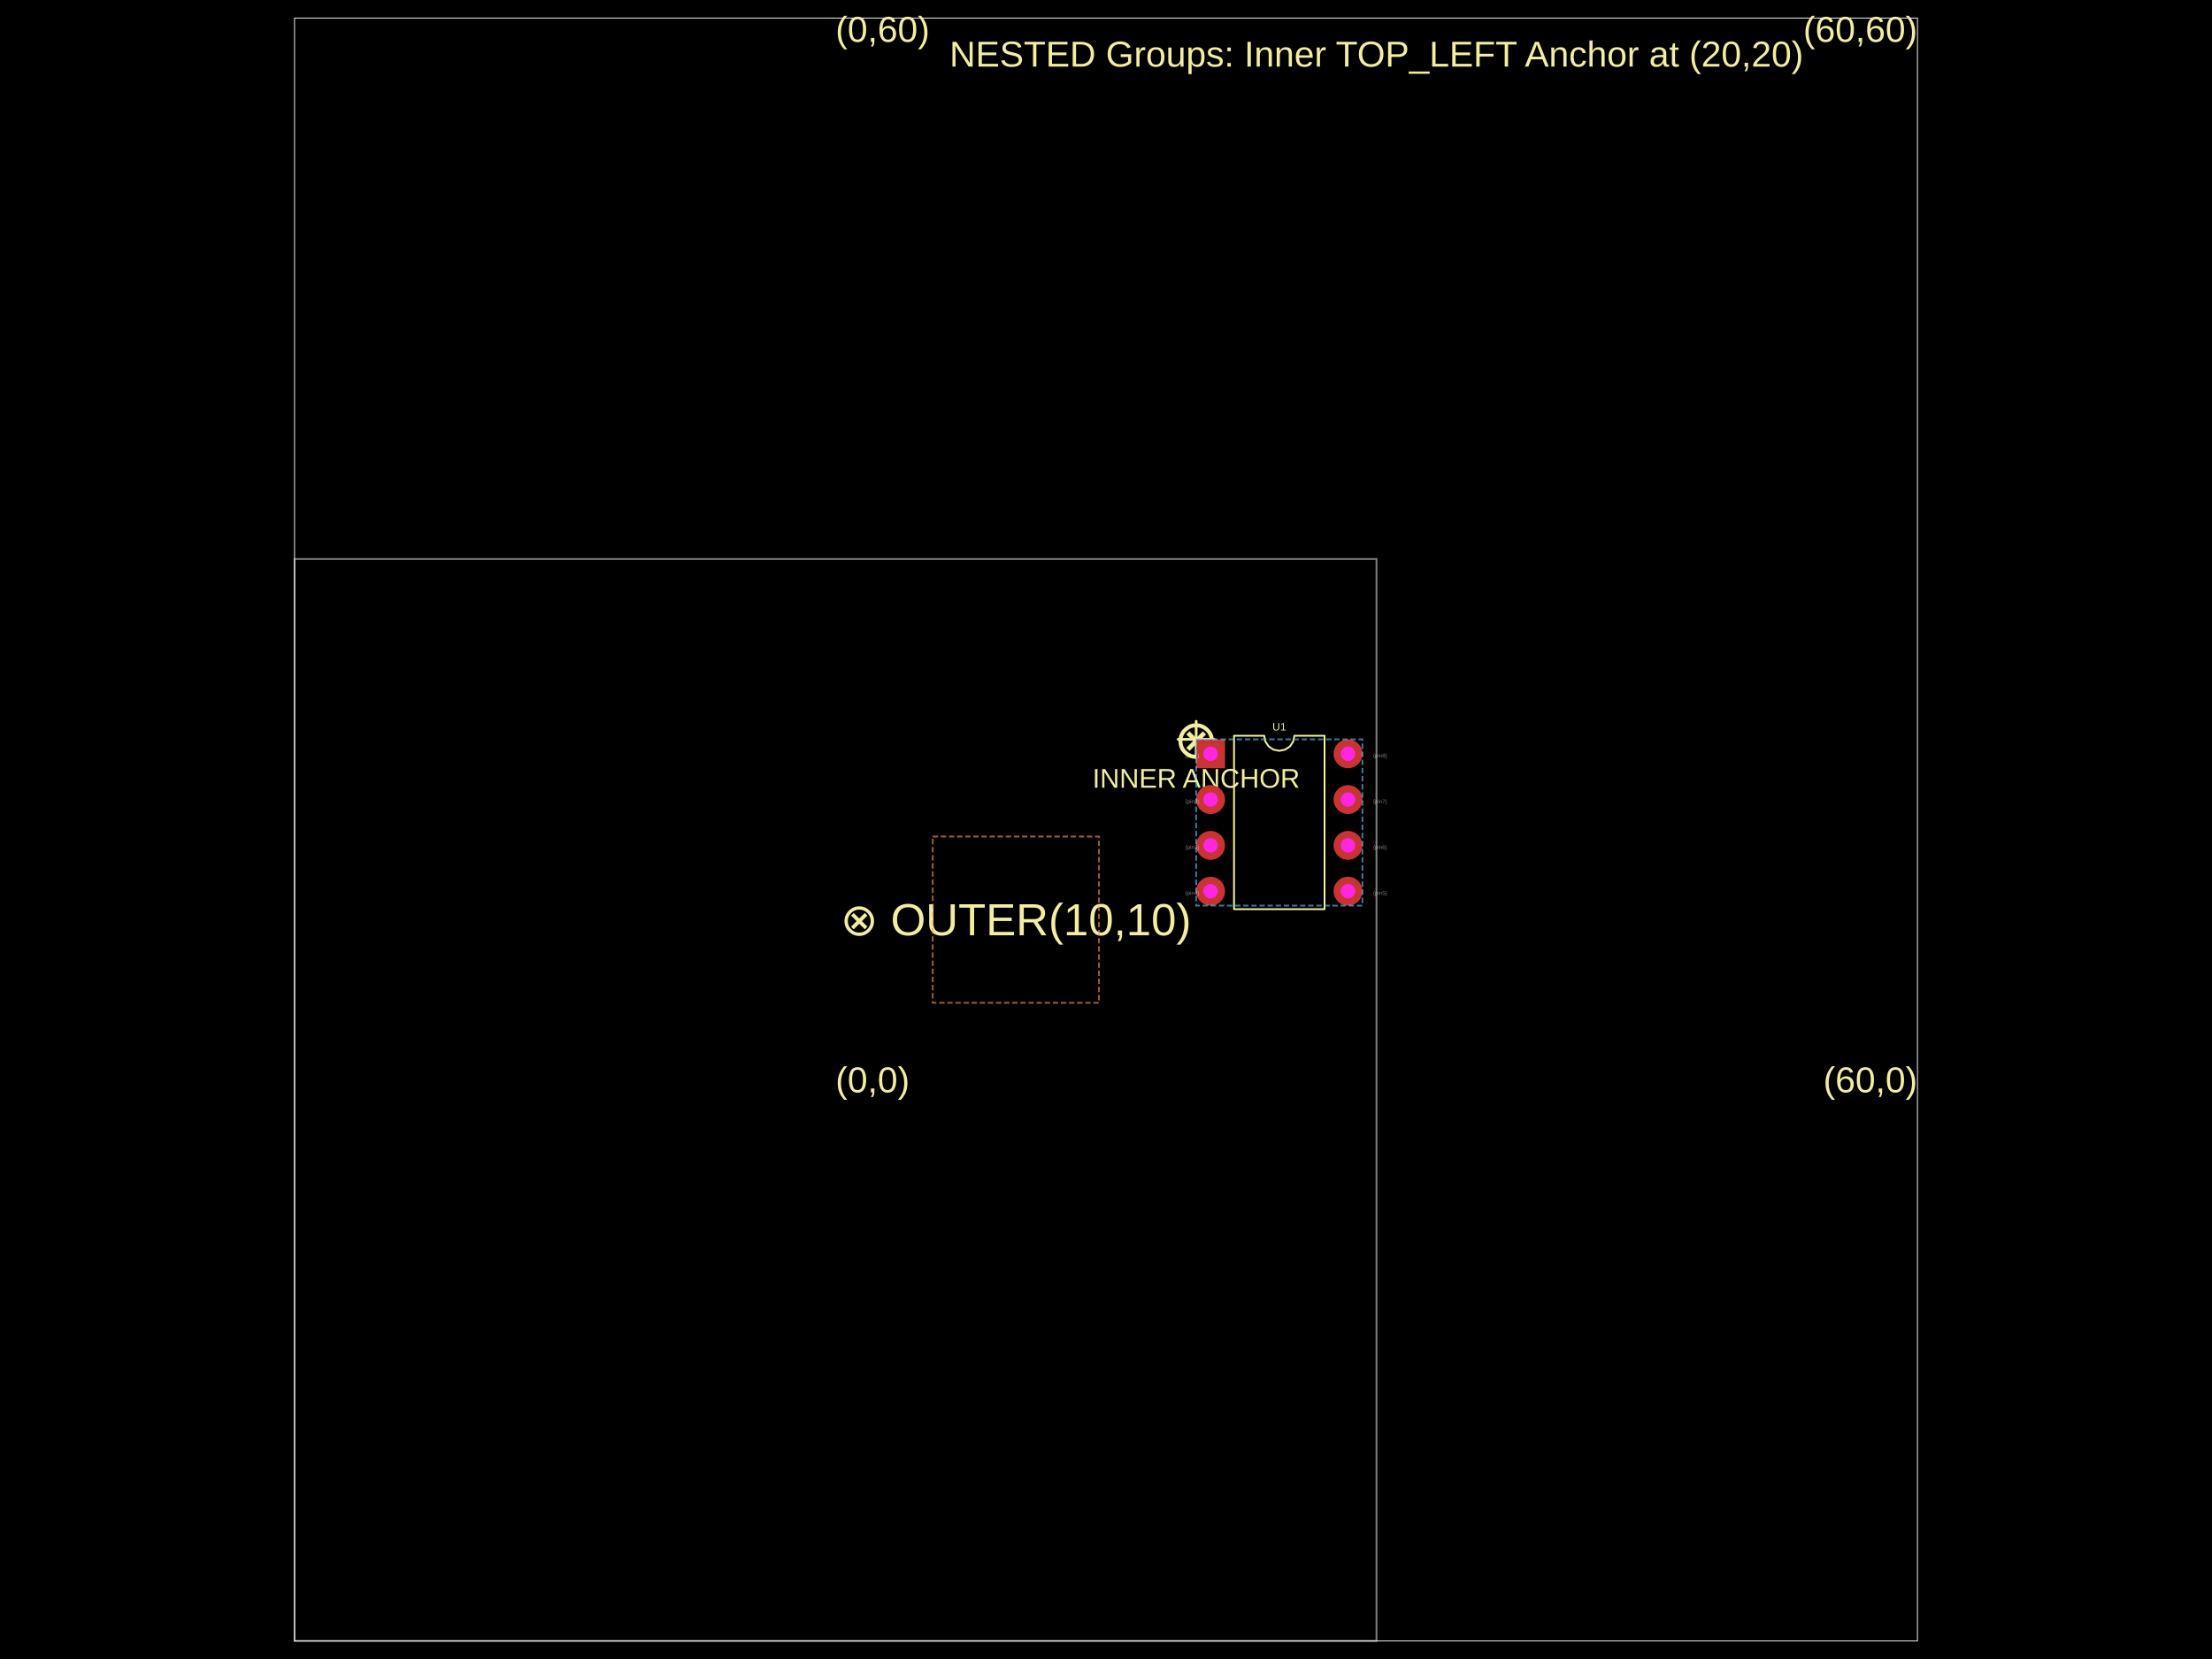
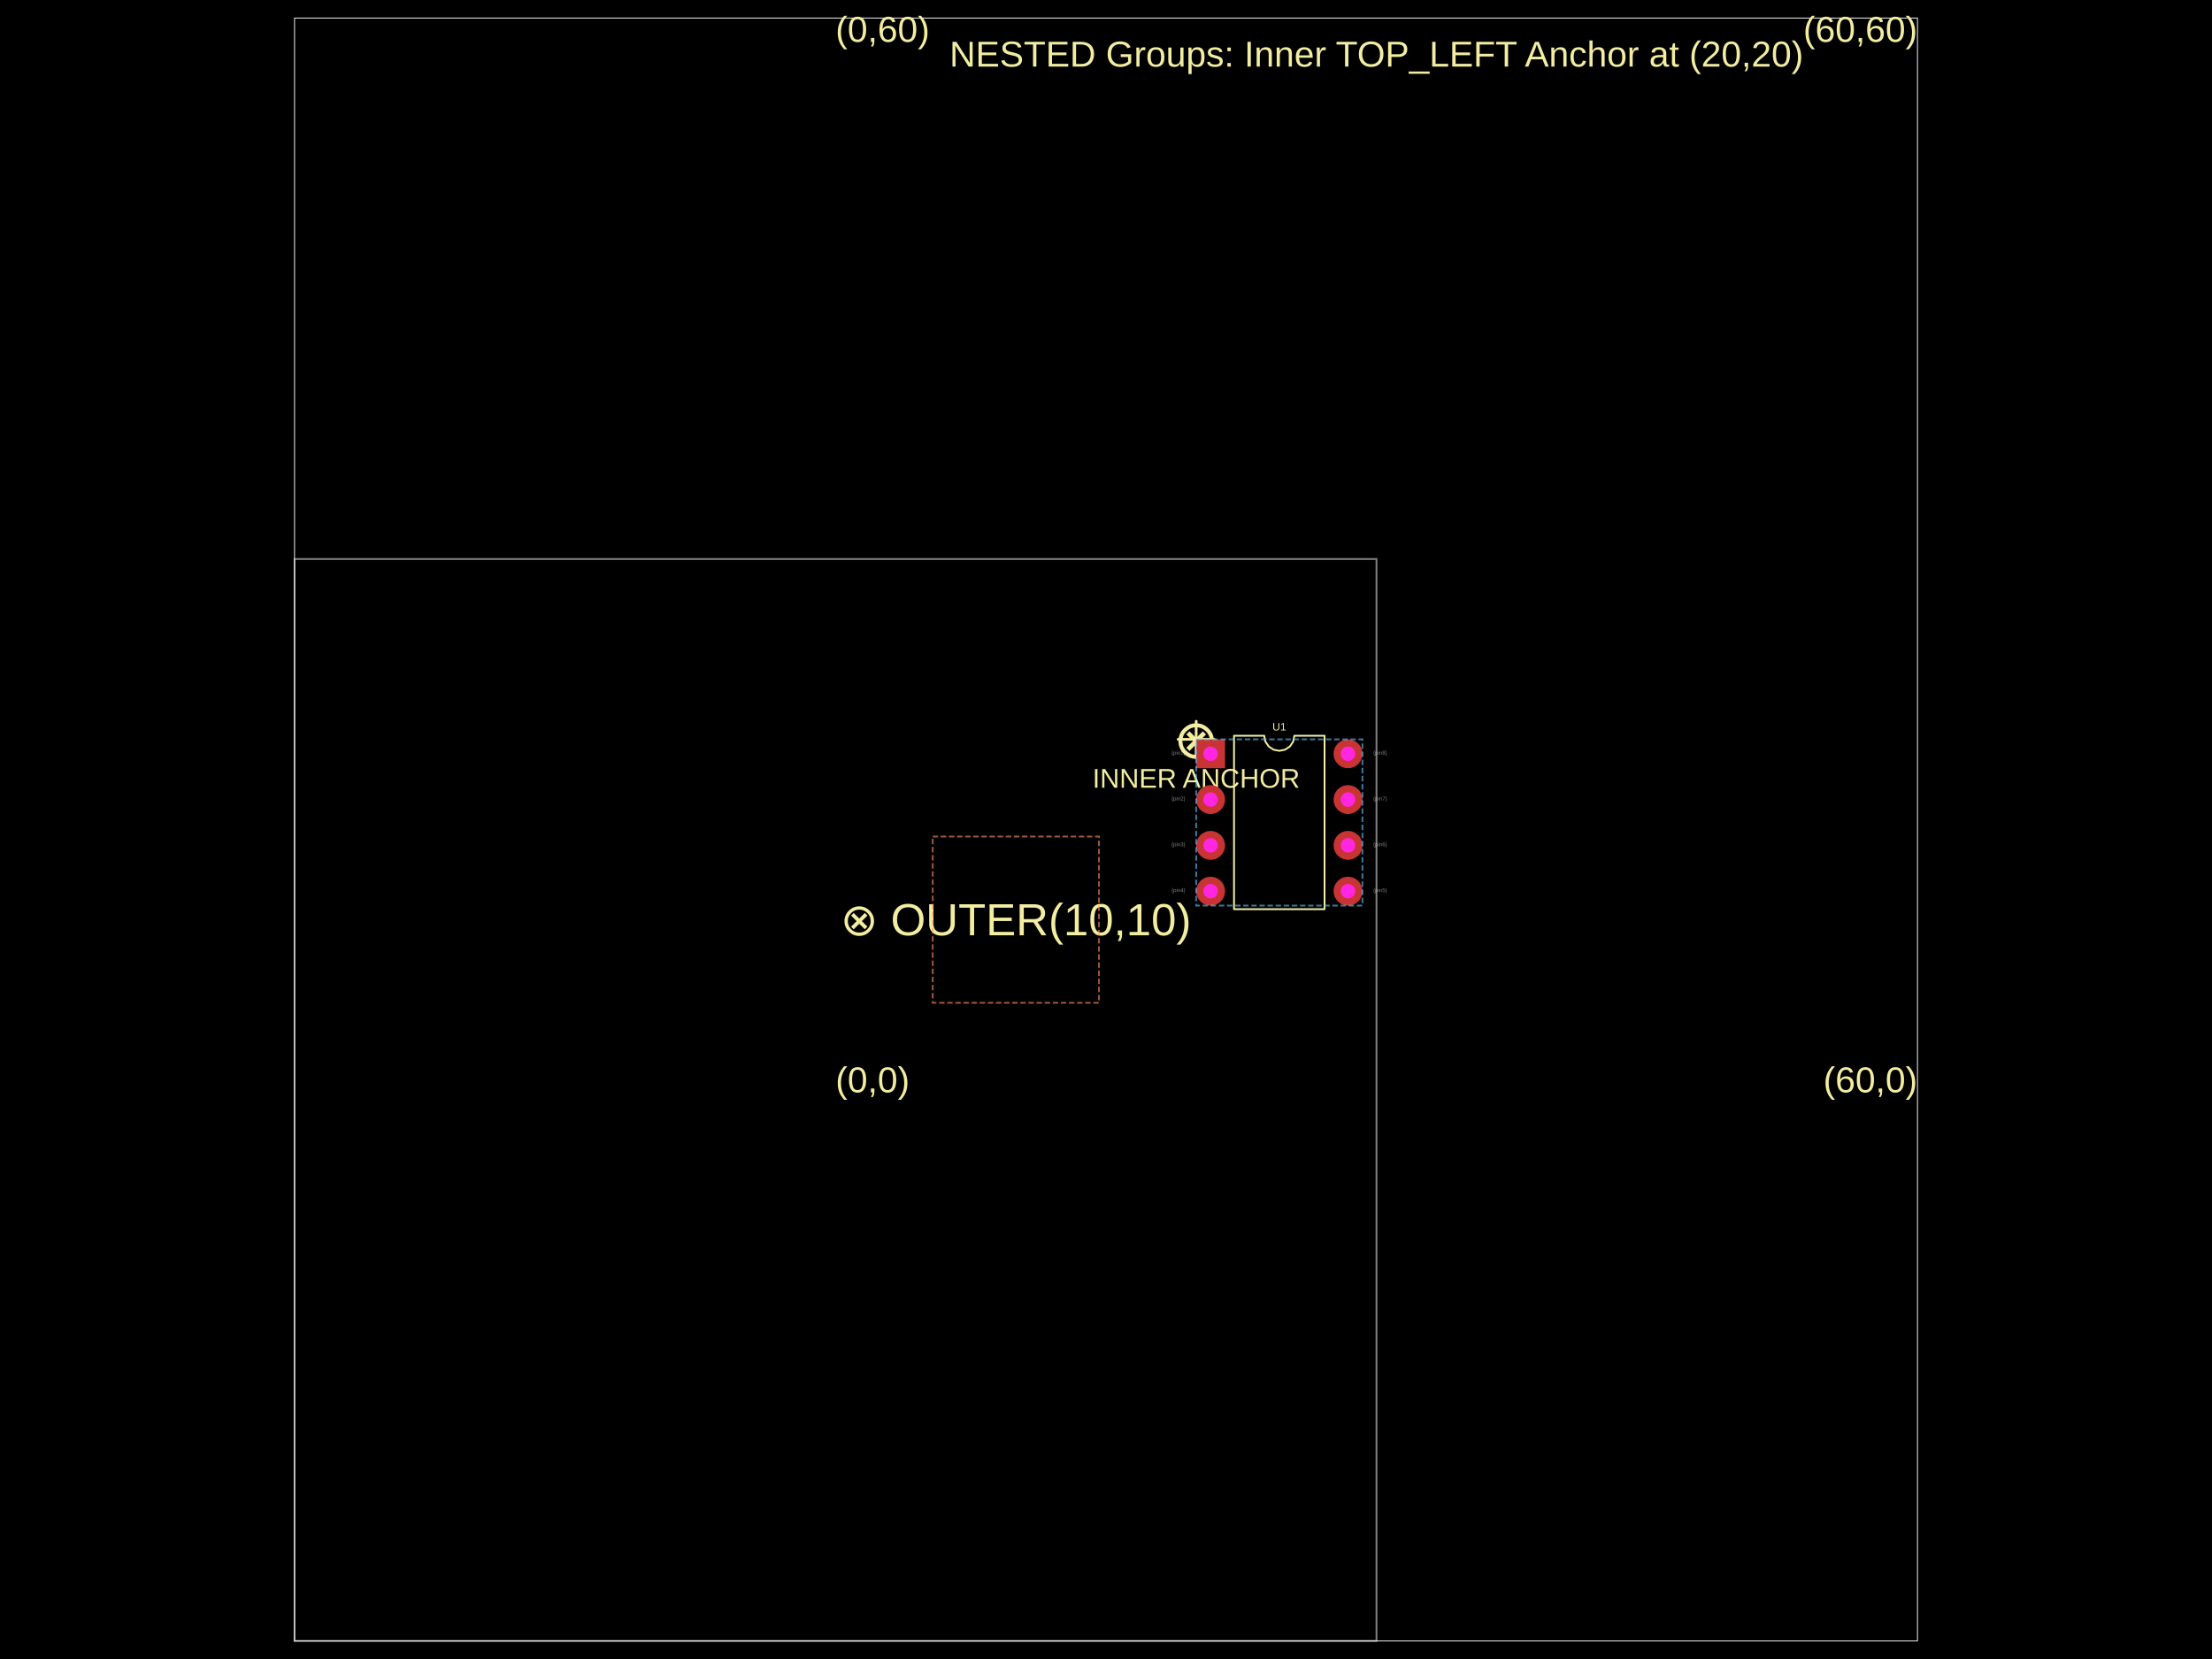
- <svg xmlns="http://www.w3.org/2000/svg" width="800" height="600" data-software-used-string="@tscircuit/core@0.0.1084">
+ <svg xmlns="http://www.w3.org/2000/svg" width="800" height="600" data-software-used-string="@tscircuit/core@0.0.1499">
  <style />
  <rect class="boundary" x="0" y="0" fill="#000" width="800" height="600" data-type="pcb_background" data-pcb-layer="global" />
  <rect class="pcb-boundary" fill="none" stroke="#fff" stroke-width="0.3" x="106.522" y="6.522" width="586.957" height="586.957" data-type="pcb_boundary" data-pcb-layer="global" />
  <path class="pcb-board" d="M 106.522 593.478 L 497.826 593.478 L 497.826 202.174 L 106.522 202.174 Z" fill="none" stroke="rgba(255, 255, 255, 0.5)" stroke-width="0.652" data-type="pcb_board" data-pcb-layer="board" />
-   <text x="0" y="0" dx="0" dy="0" fill="#f2eda1" font-family="Arial, sans-serif" font-size="13.043" text-anchor="start" dominant-baseline="text-after-edge" transform="matrix(1,0,0,1,302.1739,397.8261)" class="pcb-silkscreen-text pcb-silkscreen-top" data-pcb-silkscreen-text-id="null" stroke="none" data-type="pcb_silkscreen_text" data-pcb-layer="top">(0,0)</text>
-   <text x="0" y="0" dx="0" dy="0" fill="#f2eda1" font-family="Arial, sans-serif" font-size="13.043" text-anchor="end" dominant-baseline="text-after-edge" transform="matrix(1,0,0,1,693.4783,397.8261)" class="pcb-silkscreen-text pcb-silkscreen-top" data-pcb-silkscreen-text-id="null" stroke="none" data-type="pcb_silkscreen_text" data-pcb-layer="top">(60,0)</text>
-   <text x="0" y="0" dx="0" dy="0" fill="#f2eda1" font-family="Arial, sans-serif" font-size="13.043" text-anchor="start" dominant-baseline="text-before-edge" transform="matrix(1,0,0,1,302.1739,6.521739)" class="pcb-silkscreen-text pcb-silkscreen-top" data-pcb-silkscreen-text-id="null" stroke="none" data-type="pcb_silkscreen_text" data-pcb-layer="top">(0,60)</text>
-   <text x="0" y="0" dx="0" dy="0" fill="#f2eda1" font-family="Arial, sans-serif" font-size="13.043" text-anchor="end" dominant-baseline="text-before-edge" transform="matrix(1,0,0,1,693.4783,6.521739)" class="pcb-silkscreen-text pcb-silkscreen-top" data-pcb-silkscreen-text-id="null" stroke="none" data-type="pcb_silkscreen_text" data-pcb-layer="top">(60,60)</text>
-   <text x="0" y="0" dx="0" dy="0" fill="#f2eda1" font-family="Arial, sans-serif" font-size="13.043" text-anchor="middle" dominant-baseline="central" transform="matrix(1,0,0,1,497.8261,19.56522)" class="pcb-silkscreen-text pcb-silkscreen-top" data-pcb-silkscreen-text-id="null" stroke="none" data-type="pcb_silkscreen_text" data-pcb-layer="top">NESTED Groups: Inner TOP_LEFT Anchor at (20,20)</text>
-   <text x="0" y="0" dx="0" dy="0" fill="#f2eda1" font-family="Arial, sans-serif" font-size="16.304" text-anchor="middle" dominant-baseline="central" transform="matrix(1,0,0,1,367.3913,332.6087)" class="pcb-silkscreen-text pcb-silkscreen-top" data-pcb-silkscreen-text-id="null" stroke="none" data-type="pcb_silkscreen_text" data-pcb-layer="top">⊗ OUTER(10,10)</text>
+   <text x="0" y="0" dx="0" dy="0" fill="#f2eda1" font-family="Arial, sans-serif" font-size="13.043" text-anchor="start" dominant-baseline="text-after-edge" transform="matrix(1,0,0,1,302.1739,397.8261)" class="pcb-silkscreen-text pcb-silkscreen-top" data-pcb-silkscreen-text-id="pcb_silkscreen_text_0" stroke="none" data-type="pcb_silkscreen_text" data-pcb-layer="top">(0,0)</text>
+   <text x="0" y="0" dx="0" dy="0" fill="#f2eda1" font-family="Arial, sans-serif" font-size="13.043" text-anchor="end" dominant-baseline="text-after-edge" transform="matrix(1,0,0,1,693.4783,397.8261)" class="pcb-silkscreen-text pcb-silkscreen-top" data-pcb-silkscreen-text-id="pcb_silkscreen_text_1" stroke="none" data-type="pcb_silkscreen_text" data-pcb-layer="top">(60,0)</text>
+   <text x="0" y="0" dx="0" dy="0" fill="#f2eda1" font-family="Arial, sans-serif" font-size="13.043" text-anchor="start" dominant-baseline="text-before-edge" transform="matrix(1,0,0,1,302.1739,6.521739)" class="pcb-silkscreen-text pcb-silkscreen-top" data-pcb-silkscreen-text-id="pcb_silkscreen_text_2" stroke="none" data-type="pcb_silkscreen_text" data-pcb-layer="top">(0,60)</text>
+   <text x="0" y="0" dx="0" dy="0" fill="#f2eda1" font-family="Arial, sans-serif" font-size="13.043" text-anchor="end" dominant-baseline="text-before-edge" transform="matrix(1,0,0,1,693.4783,6.521739)" class="pcb-silkscreen-text pcb-silkscreen-top" data-pcb-silkscreen-text-id="pcb_silkscreen_text_3" stroke="none" data-type="pcb_silkscreen_text" data-pcb-layer="top">(60,60)</text>
+   <text x="0" y="0" dx="0" dy="0" fill="#f2eda1" font-family="Arial, sans-serif" font-size="13.043" text-anchor="middle" dominant-baseline="central" transform="matrix(1,0,0,1,497.8261,19.56522)" class="pcb-silkscreen-text pcb-silkscreen-top" data-pcb-silkscreen-text-id="pcb_silkscreen_text_4" stroke="none" data-type="pcb_silkscreen_text" data-pcb-layer="top">NESTED Groups: Inner TOP_LEFT Anchor at (20,20)</text>
+   <text x="0" y="0" dx="0" dy="0" fill="#f2eda1" font-family="Arial, sans-serif" font-size="16.304" text-anchor="middle" dominant-baseline="central" transform="matrix(1,0,0,1,367.3913,332.6087)" class="pcb-silkscreen-text pcb-silkscreen-top" data-pcb-silkscreen-text-id="pcb_silkscreen_text_5" stroke="none" data-type="pcb_silkscreen_text" data-pcb-layer="top">⊗ OUTER(10,10)</text>
  <path class="pcb-silkscreen pcb-silkscreen-top" d="M 426.087 267.391 L 439.13 267.391" fill="none" stroke="#f2eda1" stroke-width="0.978" stroke-linecap="round" stroke-linejoin="round" data-pcb-component-id="null" data-pcb-silkscreen-path-id="pcb_silkscreen_path_0" data-type="pcb_silkscreen_path" data-pcb-layer="top" />
  <path class="pcb-silkscreen pcb-silkscreen-top" d="M 432.609 273.913 L 432.609 260.87" fill="none" stroke="#f2eda1" stroke-width="0.978" stroke-linecap="round" stroke-linejoin="round" data-pcb-component-id="null" data-pcb-silkscreen-path-id="pcb_silkscreen_path_1" data-type="pcb_silkscreen_path" data-pcb-layer="top" />
-   <text x="0" y="0" dx="0" dy="0" fill="#f2eda1" font-family="Arial, sans-serif" font-size="19.565" text-anchor="middle" dominant-baseline="central" transform="matrix(1,0,0,1,432.6087,267.3913)" class="pcb-silkscreen-text pcb-silkscreen-top" data-pcb-silkscreen-text-id="null" stroke="none" data-type="pcb_silkscreen_text" data-pcb-layer="top">⊗</text>
-   <text x="0" y="0" dx="0" dy="0" fill="#f2eda1" font-family="Arial, sans-serif" font-size="9.783" text-anchor="middle" dominant-baseline="text-after-edge" transform="matrix(1,0,0,1,432.6087,286.9565)" class="pcb-silkscreen-text pcb-silkscreen-top" data-pcb-silkscreen-text-id="null" stroke="none" data-type="pcb_silkscreen_text" data-pcb-layer="top">INNER ANCHOR</text>
+   <text x="0" y="0" dx="0" dy="0" fill="#f2eda1" font-family="Arial, sans-serif" font-size="19.565" text-anchor="middle" dominant-baseline="central" transform="matrix(1,0,0,1,432.6087,267.3913)" class="pcb-silkscreen-text pcb-silkscreen-top" data-pcb-silkscreen-text-id="pcb_silkscreen_text_6" stroke="none" data-type="pcb_silkscreen_text" data-pcb-layer="top">⊗</text>
+   <text x="0" y="0" dx="0" dy="0" fill="#f2eda1" font-family="Arial, sans-serif" font-size="9.783" text-anchor="middle" dominant-baseline="text-after-edge" transform="matrix(1,0,0,1,432.6087,286.9565)" class="pcb-silkscreen-text pcb-silkscreen-top" data-pcb-silkscreen-text-id="pcb_silkscreen_text_7" stroke="none" data-type="pcb_silkscreen_text" data-pcb-layer="top">INNER ANCHOR</text>
  <path class="pcb-silkscreen pcb-silkscreen-top" d="M 446.304 328.826 L 446.304 266.087 L 457.217 266.087 L 457.633 268.175 L 458.816 269.945 L 460.586 271.128 L 462.674 271.543 L 464.762 271.128 L 466.532 269.945 L 467.715 268.175 L 468.13 266.087 L 479.043 266.087 L 479.043 328.826 L 446.304 328.826 Z" fill="none" stroke="#f2eda1" stroke-width="0.652" stroke-linecap="round" stroke-linejoin="round" data-pcb-component-id="pcb_component_0" data-pcb-silkscreen-path-id="pcb_silkscreen_path_2" data-type="pcb_silkscreen_path" data-pcb-layer="top" />
-   <text x="0" y="0" dx="0" dy="0" fill="#f2eda1" font-family="Arial, sans-serif" font-size="3.913" text-anchor="middle" dominant-baseline="central" transform="matrix(1,0,0,1,462.6739,262.8261)" class="pcb-silkscreen-text pcb-silkscreen-top" data-pcb-silkscreen-text-id="pcb_component_0" stroke="none" data-type="pcb_silkscreen_text" data-pcb-layer="top">U1</text>
-   <g data-type="pcb_plated_hole" data-pcb-layer="through">
+   <text x="0" y="0" dx="0" dy="0" fill="#f2eda1" font-family="Arial, sans-serif" font-size="3.913" text-anchor="middle" dominant-baseline="central" transform="matrix(1,0,0,1,462.6739,262.8261)" class="pcb-silkscreen-text pcb-silkscreen-top" data-pcb-silkscreen-text-id="pcb_silkscreen_text_8" stroke="none" data-type="pcb_silkscreen_text" data-pcb-layer="top">U1</text>
+   <g data-type="pcb_plated_hole" data-pcb-layer="through" data-pad-name="U1.pin1">
    <rect class="pcb-hole-outer-pad" fill="rgb(200, 52, 52)" x="432.609" y="267.391" width="10.435" height="10.435" data-type="pcb_plated_hole" data-pcb-layer="top" />
    <circle class="pcb-hole-inner" fill="#FF26E2" cx="437.826" cy="272.609" r="2.609" data-type="pcb_plated_hole_drill" data-pcb-layer="drill" />
  </g>
-   <g data-type="pcb_plated_hole" data-pcb-layer="through">
+   <g data-type="pcb_plated_hole" data-pcb-layer="through" data-pad-name="U1.pin2">
    <circle class="pcb-hole-outer" fill="rgb(200, 52, 52)" cx="437.826" cy="289.174" r="5.217" data-type="pcb_plated_hole" data-pcb-layer="top" />
    <circle class="pcb-hole-inner" fill="#FF26E2" cx="437.826" cy="289.174" r="2.609" data-type="pcb_plated_hole_drill" data-pcb-layer="drill" />
  </g>
-   <g data-type="pcb_plated_hole" data-pcb-layer="through">
+   <g data-type="pcb_plated_hole" data-pcb-layer="through" data-pad-name="U1.pin3">
    <circle class="pcb-hole-outer" fill="rgb(200, 52, 52)" cx="437.826" cy="305.739" r="5.217" data-type="pcb_plated_hole" data-pcb-layer="top" />
    <circle class="pcb-hole-inner" fill="#FF26E2" cx="437.826" cy="305.739" r="2.609" data-type="pcb_plated_hole_drill" data-pcb-layer="drill" />
  </g>
-   <g data-type="pcb_plated_hole" data-pcb-layer="through">
+   <g data-type="pcb_plated_hole" data-pcb-layer="through" data-pad-name="U1.pin4">
    <circle class="pcb-hole-outer" fill="rgb(200, 52, 52)" cx="437.826" cy="322.304" r="5.217" data-type="pcb_plated_hole" data-pcb-layer="top" />
    <circle class="pcb-hole-inner" fill="#FF26E2" cx="437.826" cy="322.304" r="2.609" data-type="pcb_plated_hole_drill" data-pcb-layer="drill" />
  </g>
-   <g data-type="pcb_plated_hole" data-pcb-layer="through">
+   <g data-type="pcb_plated_hole" data-pcb-layer="through" data-pad-name="U1.pin5">
    <circle class="pcb-hole-outer" fill="rgb(200, 52, 52)" cx="487.522" cy="322.304" r="5.217" data-type="pcb_plated_hole" data-pcb-layer="top" />
    <circle class="pcb-hole-inner" fill="#FF26E2" cx="487.522" cy="322.304" r="2.609" data-type="pcb_plated_hole_drill" data-pcb-layer="drill" />
  </g>
-   <g data-type="pcb_plated_hole" data-pcb-layer="through">
+   <g data-type="pcb_plated_hole" data-pcb-layer="through" data-pad-name="U1.pin6">
    <circle class="pcb-hole-outer" fill="rgb(200, 52, 52)" cx="487.522" cy="305.739" r="5.217" data-type="pcb_plated_hole" data-pcb-layer="top" />
    <circle class="pcb-hole-inner" fill="#FF26E2" cx="487.522" cy="305.739" r="2.609" data-type="pcb_plated_hole_drill" data-pcb-layer="drill" />
  </g>
-   <g data-type="pcb_plated_hole" data-pcb-layer="through">
+   <g data-type="pcb_plated_hole" data-pcb-layer="through" data-pad-name="U1.pin7">
    <circle class="pcb-hole-outer" fill="rgb(200, 52, 52)" cx="487.522" cy="289.174" r="5.217" data-type="pcb_plated_hole" data-pcb-layer="top" />
    <circle class="pcb-hole-inner" fill="#FF26E2" cx="487.522" cy="289.174" r="2.609" data-type="pcb_plated_hole_drill" data-pcb-layer="drill" />
  </g>
-   <g data-type="pcb_plated_hole" data-pcb-layer="through">
+   <g data-type="pcb_plated_hole" data-pcb-layer="through" data-pad-name="U1.pin8">
    <circle class="pcb-hole-outer" fill="rgb(200, 52, 52)" cx="487.522" cy="272.609" r="5.217" data-type="pcb_plated_hole" data-pcb-layer="top" />
    <circle class="pcb-hole-inner" fill="#FF26E2" cx="487.522" cy="272.609" r="2.609" data-type="pcb_plated_hole_drill" data-pcb-layer="drill" />
  </g>
-   <text x="0" y="0" font-family="Arial, sans-serif" font-size="1.957" text-anchor="start" dominant-baseline="text-before-edge" transform="matrix(0.9998477,0.01745241,-0.01745241,0.9998477,428.6957,272.6087)" class="pcb-fabrication-note-text" fill="rgba(255,255,255,0.5)" data-type="pcb_fabrication_note_text" data-pcb-layer="overlay">{pin1}</text>
-   <text x="0" y="0" font-family="Arial, sans-serif" font-size="1.957" text-anchor="start" dominant-baseline="text-before-edge" transform="matrix(0.9998477,0.01745241,-0.01745241,0.9998477,428.6957,289.1739)" class="pcb-fabrication-note-text" fill="rgba(255,255,255,0.5)" data-type="pcb_fabrication_note_text" data-pcb-layer="overlay">{pin2}</text>
-   <text x="0" y="0" font-family="Arial, sans-serif" font-size="1.957" text-anchor="start" dominant-baseline="text-before-edge" transform="matrix(0.9998477,0.01745241,-0.01745241,0.9998477,428.6957,305.7391)" class="pcb-fabrication-note-text" fill="rgba(255,255,255,0.5)" data-type="pcb_fabrication_note_text" data-pcb-layer="overlay">{pin3}</text>
-   <text x="0" y="0" font-family="Arial, sans-serif" font-size="1.957" text-anchor="start" dominant-baseline="text-before-edge" transform="matrix(0.9998477,0.01745241,-0.01745241,0.9998477,428.6957,322.3043)" class="pcb-fabrication-note-text" fill="rgba(255,255,255,0.5)" data-type="pcb_fabrication_note_text" data-pcb-layer="overlay">{pin4}</text>
-   <text x="0" y="0" font-family="Arial, sans-serif" font-size="1.957" text-anchor="start" dominant-baseline="text-before-edge" transform="matrix(0.9998477,0.01745241,-0.01745241,0.9998477,496.6522,322.3043)" class="pcb-fabrication-note-text" fill="rgba(255,255,255,0.5)" data-type="pcb_fabrication_note_text" data-pcb-layer="overlay">{pin5}</text>
-   <text x="0" y="0" font-family="Arial, sans-serif" font-size="1.957" text-anchor="start" dominant-baseline="text-before-edge" transform="matrix(0.9998477,0.01745241,-0.01745241,0.9998477,496.6522,305.7391)" class="pcb-fabrication-note-text" fill="rgba(255,255,255,0.5)" data-type="pcb_fabrication_note_text" data-pcb-layer="overlay">{pin6}</text>
-   <text x="0" y="0" font-family="Arial, sans-serif" font-size="1.957" text-anchor="start" dominant-baseline="text-before-edge" transform="matrix(0.9998477,0.01745241,-0.01745241,0.9998477,496.6522,289.1739)" class="pcb-fabrication-note-text" fill="rgba(255,255,255,0.5)" data-type="pcb_fabrication_note_text" data-pcb-layer="overlay">{pin7}</text>
-   <text x="0" y="0" font-family="Arial, sans-serif" font-size="1.957" text-anchor="start" dominant-baseline="text-before-edge" transform="matrix(0.9998477,0.01745241,-0.01745241,0.9998477,496.6522,272.6087)" class="pcb-fabrication-note-text" fill="rgba(255,255,255,0.5)" data-type="pcb_fabrication_note_text" data-pcb-layer="overlay">{pin8}</text>
+   <text x="0" y="0" font-family="Arial, sans-serif" font-size="1.957" text-anchor="end" dominant-baseline="text-before-edge" transform="matrix(1,0,0,1,428.6957,271.6304)" class="pcb-fabrication-note-text" fill="rgba(255,255,255,0.5)" data-type="pcb_fabrication_note_text" data-pcb-layer="overlay">{pin1}</text>
+   <text x="0" y="0" font-family="Arial, sans-serif" font-size="1.957" text-anchor="end" dominant-baseline="text-before-edge" transform="matrix(1,0,0,1,428.6957,288.1957)" class="pcb-fabrication-note-text" fill="rgba(255,255,255,0.5)" data-type="pcb_fabrication_note_text" data-pcb-layer="overlay">{pin2}</text>
+   <text x="0" y="0" font-family="Arial, sans-serif" font-size="1.957" text-anchor="end" dominant-baseline="text-before-edge" transform="matrix(1,0,0,1,428.6957,304.7609)" class="pcb-fabrication-note-text" fill="rgba(255,255,255,0.5)" data-type="pcb_fabrication_note_text" data-pcb-layer="overlay">{pin3}</text>
+   <text x="0" y="0" font-family="Arial, sans-serif" font-size="1.957" text-anchor="end" dominant-baseline="text-before-edge" transform="matrix(1,0,0,1,428.6957,321.3261)" class="pcb-fabrication-note-text" fill="rgba(255,255,255,0.5)" data-type="pcb_fabrication_note_text" data-pcb-layer="overlay">{pin4}</text>
+   <text x="0" y="0" font-family="Arial, sans-serif" font-size="1.957" text-anchor="start" dominant-baseline="text-before-edge" transform="matrix(1,0,0,1,496.6522,321.3261)" class="pcb-fabrication-note-text" fill="rgba(255,255,255,0.5)" data-type="pcb_fabrication_note_text" data-pcb-layer="overlay">{pin5}</text>
+   <text x="0" y="0" font-family="Arial, sans-serif" font-size="1.957" text-anchor="start" dominant-baseline="text-before-edge" transform="matrix(1,0,0,1,496.6522,304.7609)" class="pcb-fabrication-note-text" fill="rgba(255,255,255,0.5)" data-type="pcb_fabrication_note_text" data-pcb-layer="overlay">{pin6}</text>
+   <text x="0" y="0" font-family="Arial, sans-serif" font-size="1.957" text-anchor="start" dominant-baseline="text-before-edge" transform="matrix(1,0,0,1,496.6522,288.1957)" class="pcb-fabrication-note-text" fill="rgba(255,255,255,0.5)" data-type="pcb_fabrication_note_text" data-pcb-layer="overlay">{pin7}</text>
+   <text x="0" y="0" font-family="Arial, sans-serif" font-size="1.957" text-anchor="start" dominant-baseline="text-before-edge" transform="matrix(1,0,0,1,496.6522,271.6304)" class="pcb-fabrication-note-text" fill="rgba(255,255,255,0.5)" data-type="pcb_fabrication_note_text" data-pcb-layer="overlay">{pin8}</text>
  <rect class="pcb-group" fill="none" stroke="rgba(100, 200, 255, 0.6)" stroke-width="0.652" stroke-dasharray="1.957 0.978" data-type="pcb_group" data-pcb-group-id="pcb_group_0" data-pcb-layer="overlay" data-group-name="InnerGroup" x="432.609" y="267.391" width="60.13" height="60.13" />
  <rect class="pcb-group" fill="none" stroke="rgba(255, 150, 100, 0.6)" stroke-width="0.652" stroke-dasharray="1.957 0.978" data-type="pcb_group" data-pcb-group-id="pcb_group_1" data-pcb-layer="overlay" data-group-name="OuterGroup" x="337.326" y="302.543" width="60.13" height="60.13" />
</svg>
